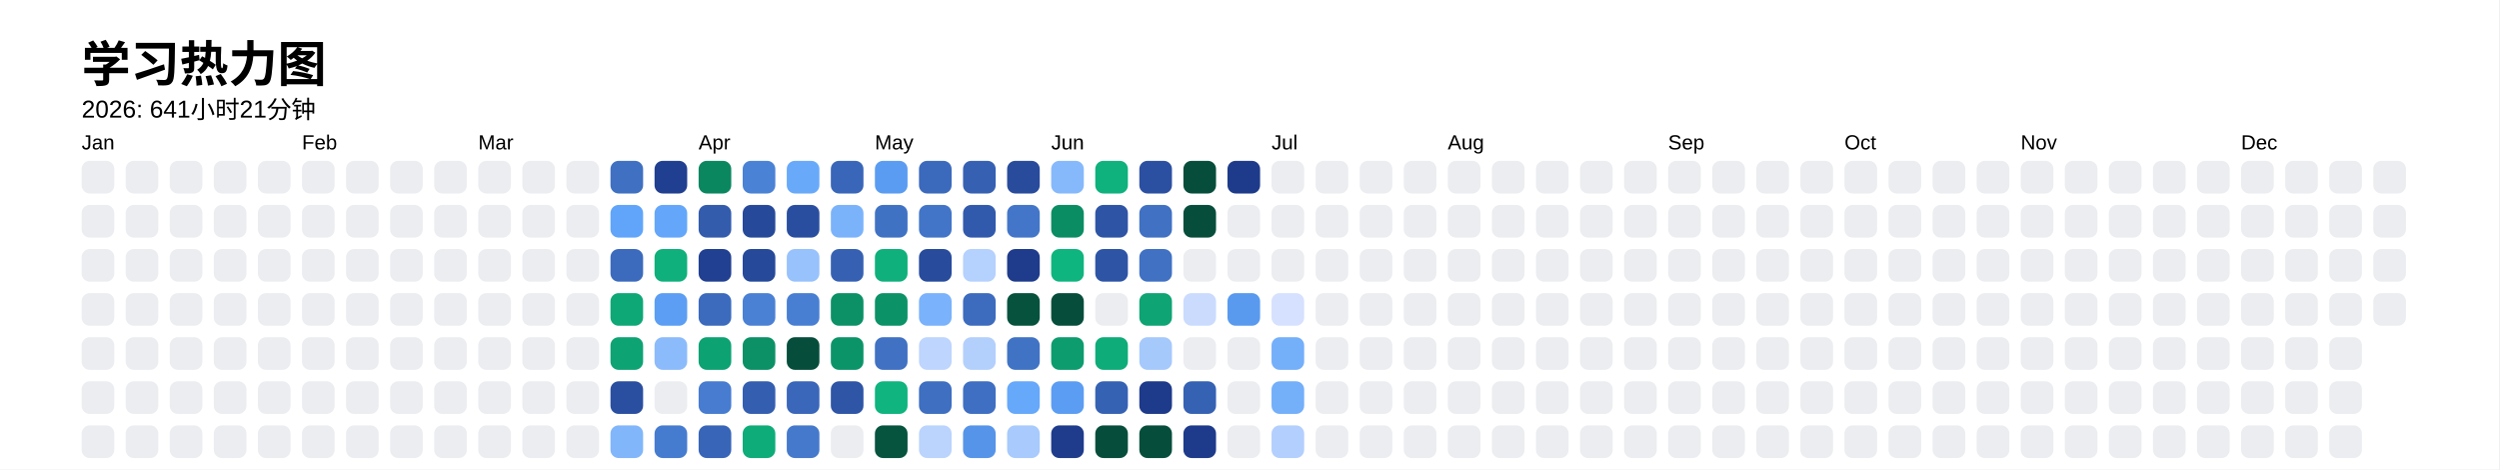
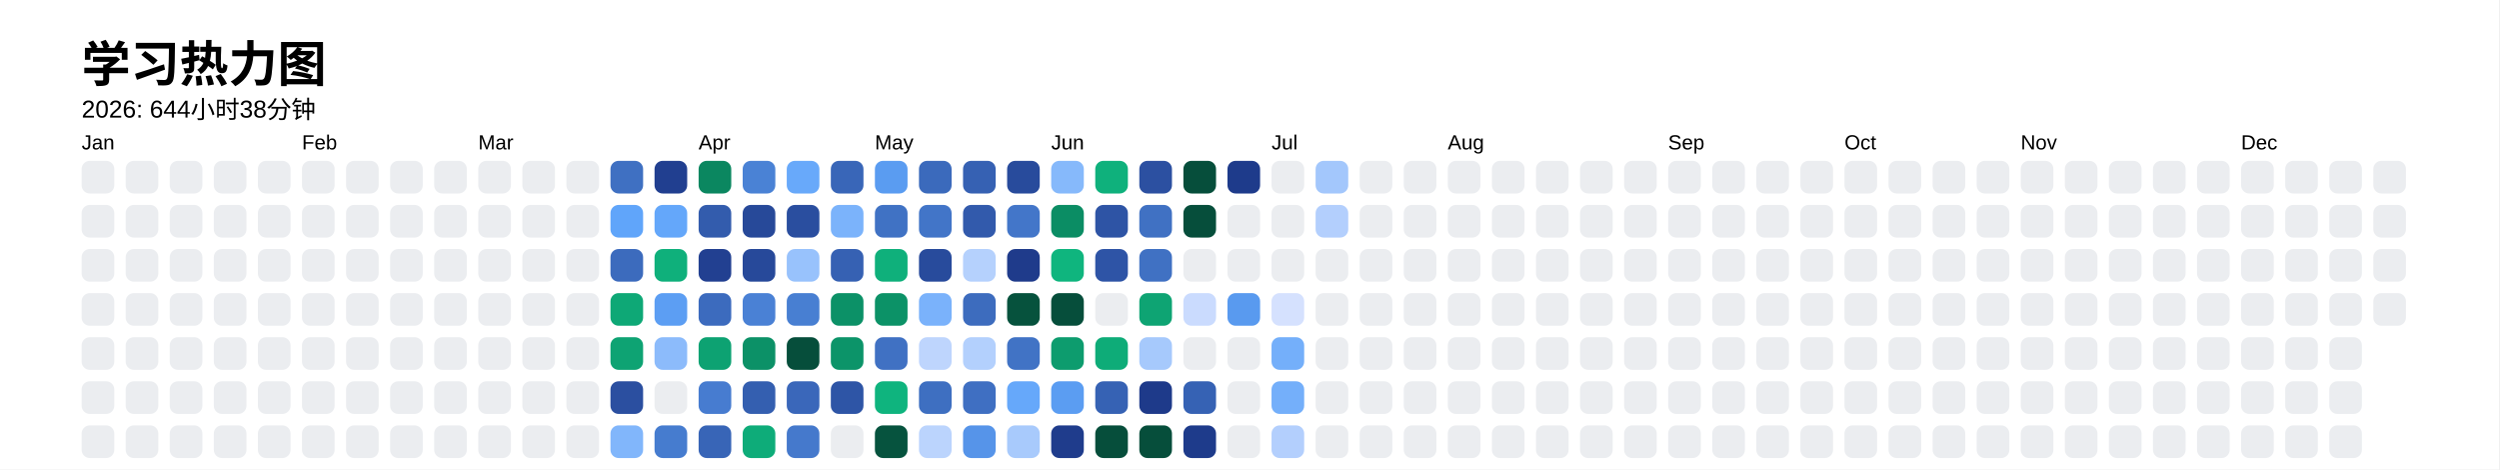
<svg xmlns="http://www.w3.org/2000/svg" style="background-color:white;" baseProfile="full" height="57.5mm" version="1.1" viewBox="0,0,306.2,57.5" width="306.2mm">
  <defs />
  <rect fill="#FFFFFF" height="57.5" width="306.2" x="0" y="0" />
  <text fill="#000000" style="font-size:6px; font-family:Arial; font-weight:bold;" x="10" y="10">学习热力图</text>
-   <text fill="#000000" style="font-size:3px; font-family:Arial;" x="10" y="14.4">2026: 641小时21分钟</text>
+   <text fill="#000000" style="font-size:3px; font-family:Arial;" x="10" y="14.4">2026: 644小时38分钟</text>
  <text fill="#000000" style="font-size:2.5px; font-family:Arial" x="10" y="18.3">Jan</text>
  <rect fill="#ebedf0" height="4" rx="1" ry="1" width="4" x="10" y="19.7" />
  <rect fill="#ebedf0" height="4" rx="1" ry="1" width="4" x="10" y="25.1" />
  <rect fill="#ebedf0" height="4" rx="1" ry="1" width="4" x="10" y="30.5" />
  <rect fill="#ebedf0" height="4" rx="1" ry="1" width="4" x="10" y="35.9" />
  <rect fill="#ebedf0" height="4" rx="1" ry="1" width="4" x="10" y="41.3" />
  <rect fill="#ebedf0" height="4" rx="1" ry="1" width="4" x="10" y="46.7" />
  <rect fill="#ebedf0" height="4" rx="1" ry="1" width="4" x="10" y="52.1" />
  <rect fill="#ebedf0" height="4" rx="1" ry="1" width="4" x="15.4" y="19.7" />
  <rect fill="#ebedf0" height="4" rx="1" ry="1" width="4" x="15.4" y="25.1" />
  <rect fill="#ebedf0" height="4" rx="1" ry="1" width="4" x="15.4" y="30.5" />
  <rect fill="#ebedf0" height="4" rx="1" ry="1" width="4" x="15.4" y="35.9" />
  <rect fill="#ebedf0" height="4" rx="1" ry="1" width="4" x="15.4" y="41.3" />
  <rect fill="#ebedf0" height="4" rx="1" ry="1" width="4" x="15.4" y="46.7" />
  <rect fill="#ebedf0" height="4" rx="1" ry="1" width="4" x="15.4" y="52.1" />
  <rect fill="#ebedf0" height="4" rx="1" ry="1" width="4" x="20.8" y="19.7" />
  <rect fill="#ebedf0" height="4" rx="1" ry="1" width="4" x="20.8" y="25.1" />
  <rect fill="#ebedf0" height="4" rx="1" ry="1" width="4" x="20.8" y="30.5" />
  <rect fill="#ebedf0" height="4" rx="1" ry="1" width="4" x="20.8" y="35.9" />
  <rect fill="#ebedf0" height="4" rx="1" ry="1" width="4" x="20.8" y="41.3" />
  <rect fill="#ebedf0" height="4" rx="1" ry="1" width="4" x="20.8" y="46.7" />
  <rect fill="#ebedf0" height="4" rx="1" ry="1" width="4" x="20.8" y="52.1" />
  <rect fill="#ebedf0" height="4" rx="1" ry="1" width="4" x="26.2" y="19.7" />
  <rect fill="#ebedf0" height="4" rx="1" ry="1" width="4" x="26.2" y="25.1" />
  <rect fill="#ebedf0" height="4" rx="1" ry="1" width="4" x="26.2" y="30.5" />
  <rect fill="#ebedf0" height="4" rx="1" ry="1" width="4" x="26.2" y="35.9" />
  <rect fill="#ebedf0" height="4" rx="1" ry="1" width="4" x="26.2" y="41.3" />
  <rect fill="#ebedf0" height="4" rx="1" ry="1" width="4" x="26.2" y="46.7" />
  <rect fill="#ebedf0" height="4" rx="1" ry="1" width="4" x="26.2" y="52.1" />
  <rect fill="#ebedf0" height="4" rx="1" ry="1" width="4" x="31.6" y="19.7" />
  <rect fill="#ebedf0" height="4" rx="1" ry="1" width="4" x="31.6" y="25.1" />
  <rect fill="#ebedf0" height="4" rx="1" ry="1" width="4" x="31.6" y="30.5" />
  <rect fill="#ebedf0" height="4" rx="1" ry="1" width="4" x="31.6" y="35.9" />
  <rect fill="#ebedf0" height="4" rx="1" ry="1" width="4" x="31.6" y="41.3" />
  <rect fill="#ebedf0" height="4" rx="1" ry="1" width="4" x="31.6" y="46.7" />
  <rect fill="#ebedf0" height="4" rx="1" ry="1" width="4" x="31.6" y="52.1" />
  <text fill="#000000" style="font-size:2.5px; font-family:Arial" x="37.0" y="18.3">Feb</text>
  <rect fill="#ebedf0" height="4" rx="1" ry="1" width="4" x="37.0" y="19.7" />
  <rect fill="#ebedf0" height="4" rx="1" ry="1" width="4" x="37.0" y="25.1" />
  <rect fill="#ebedf0" height="4" rx="1" ry="1" width="4" x="37.0" y="30.5" />
  <rect fill="#ebedf0" height="4" rx="1" ry="1" width="4" x="37.0" y="35.9" />
  <rect fill="#ebedf0" height="4" rx="1" ry="1" width="4" x="37.0" y="41.3" />
  <rect fill="#ebedf0" height="4" rx="1" ry="1" width="4" x="37.0" y="46.7" />
  <rect fill="#ebedf0" height="4" rx="1" ry="1" width="4" x="37.0" y="52.1" />
  <rect fill="#ebedf0" height="4" rx="1" ry="1" width="4" x="42.4" y="19.7" />
  <rect fill="#ebedf0" height="4" rx="1" ry="1" width="4" x="42.4" y="25.1" />
  <rect fill="#ebedf0" height="4" rx="1" ry="1" width="4" x="42.4" y="30.5" />
  <rect fill="#ebedf0" height="4" rx="1" ry="1" width="4" x="42.4" y="35.9" />
  <rect fill="#ebedf0" height="4" rx="1" ry="1" width="4" x="42.4" y="41.3" />
  <rect fill="#ebedf0" height="4" rx="1" ry="1" width="4" x="42.4" y="46.7" />
  <rect fill="#ebedf0" height="4" rx="1" ry="1" width="4" x="42.4" y="52.1" />
  <rect fill="#ebedf0" height="4" rx="1" ry="1" width="4" x="47.8" y="19.7" />
  <rect fill="#ebedf0" height="4" rx="1" ry="1" width="4" x="47.8" y="25.1" />
  <rect fill="#ebedf0" height="4" rx="1" ry="1" width="4" x="47.8" y="30.5" />
  <rect fill="#ebedf0" height="4" rx="1" ry="1" width="4" x="47.8" y="35.9" />
  <rect fill="#ebedf0" height="4" rx="1" ry="1" width="4" x="47.8" y="41.3" />
  <rect fill="#ebedf0" height="4" rx="1" ry="1" width="4" x="47.8" y="46.7" />
  <rect fill="#ebedf0" height="4" rx="1" ry="1" width="4" x="47.8" y="52.1" />
  <rect fill="#ebedf0" height="4" rx="1" ry="1" width="4" x="53.2" y="19.7" />
  <rect fill="#ebedf0" height="4" rx="1" ry="1" width="4" x="53.2" y="25.1" />
  <rect fill="#ebedf0" height="4" rx="1" ry="1" width="4" x="53.2" y="30.5" />
  <rect fill="#ebedf0" height="4" rx="1" ry="1" width="4" x="53.2" y="35.9" />
  <rect fill="#ebedf0" height="4" rx="1" ry="1" width="4" x="53.2" y="41.3" />
  <rect fill="#ebedf0" height="4" rx="1" ry="1" width="4" x="53.2" y="46.7" />
  <rect fill="#ebedf0" height="4" rx="1" ry="1" width="4" x="53.2" y="52.1" />
  <text fill="#000000" style="font-size:2.5px; font-family:Arial" x="58.6" y="18.3">Mar</text>
  <rect fill="#ebedf0" height="4" rx="1" ry="1" width="4" x="58.6" y="19.7" />
  <rect fill="#ebedf0" height="4" rx="1" ry="1" width="4" x="58.6" y="25.1" />
  <rect fill="#ebedf0" height="4" rx="1" ry="1" width="4" x="58.6" y="30.5" />
  <rect fill="#ebedf0" height="4" rx="1" ry="1" width="4" x="58.6" y="35.9" />
  <rect fill="#ebedf0" height="4" rx="1" ry="1" width="4" x="58.6" y="41.3" />
  <rect fill="#ebedf0" height="4" rx="1" ry="1" width="4" x="58.6" y="46.7" />
  <rect fill="#ebedf0" height="4" rx="1" ry="1" width="4" x="58.6" y="52.1" />
  <rect fill="#ebedf0" height="4" rx="1" ry="1" width="4" x="64" y="19.7" />
  <rect fill="#ebedf0" height="4" rx="1" ry="1" width="4" x="64" y="25.1" />
  <rect fill="#ebedf0" height="4" rx="1" ry="1" width="4" x="64" y="30.5" />
  <rect fill="#ebedf0" height="4" rx="1" ry="1" width="4" x="64" y="35.9" />
  <rect fill="#ebedf0" height="4" rx="1" ry="1" width="4" x="64" y="41.3" />
  <rect fill="#ebedf0" height="4" rx="1" ry="1" width="4" x="64" y="46.7" />
  <rect fill="#ebedf0" height="4" rx="1" ry="1" width="4" x="64" y="52.1" />
  <rect fill="#ebedf0" height="4" rx="1" ry="1" width="4" x="69.4" y="19.7" />
  <rect fill="#ebedf0" height="4" rx="1" ry="1" width="4" x="69.4" y="25.1" />
  <rect fill="#ebedf0" height="4" rx="1" ry="1" width="4" x="69.4" y="30.5" />
  <rect fill="#ebedf0" height="4" rx="1" ry="1" width="4" x="69.4" y="35.9" />
  <rect fill="#ebedf0" height="4" rx="1" ry="1" width="4" x="69.4" y="41.3" />
  <rect fill="#ebedf0" height="4" rx="1" ry="1" width="4" x="69.4" y="46.7" />
  <rect fill="#ebedf0" height="4" rx="1" ry="1" width="4" x="69.4" y="52.1" />
  <rect fill="#3f70c2" height="4" rx="1" ry="1" width="4" x="74.8" y="19.7" />
  <rect fill="#60a5fa" height="4" rx="1" ry="1" width="4" x="74.8" y="25.1" />
  <rect fill="#3c6bbd" height="4" rx="1" ry="1" width="4" x="74.8" y="30.5" />
  <rect fill="#0ea876" height="4" rx="1" ry="1" width="4" x="74.8" y="35.9" />
  <rect fill="#0ea373" height="4" rx="1" ry="1" width="4" x="74.8" y="41.3" />
  <rect fill="#2b4fa0" height="4" rx="1" ry="1" width="4" x="74.8" y="46.7" />
  <rect fill="#81b6fb" height="4" rx="1" ry="1" width="4" x="74.8" y="52.1" />
  <rect fill="#213f90" height="4" rx="1" ry="1" width="4" x="80.2" y="19.7" />
  <rect fill="#64a7fa" height="4" rx="1" ry="1" width="4" x="80.2" y="25.1" />
  <rect fill="#0fb07b" height="4" rx="1" ry="1" width="4" x="80.2" y="30.5" />
  <rect fill="#5c9ef3" height="4" rx="1" ry="1" width="4" x="80.2" y="35.9" />
  <rect fill="#8cbbfb" height="4" rx="1" ry="1" width="4" x="80.2" y="41.3" />
  <rect fill="#ebedf0" height="4" rx="1" ry="1" width="4" x="80.2" y="46.7" />
  <rect fill="#467ccf" height="4" rx="1" ry="1" width="4" x="80.2" y="52.1" />
  <text fill="#000000" style="font-size:2.5px; font-family:Arial" x="85.6" y="18.3">Apr</text>
  <rect fill="#0b8760" height="4" rx="1" ry="1" width="4" x="85.6" y="19.7" />
  <rect fill="#335cad" height="4" rx="1" ry="1" width="4" x="85.6" y="25.1" />
  <rect fill="#224091" height="4" rx="1" ry="1" width="4" x="85.6" y="30.5" />
  <rect fill="#3c6bbe" height="4" rx="1" ry="1" width="4" x="85.6" y="35.9" />
  <rect fill="#0da272" height="4" rx="1" ry="1" width="4" x="85.6" y="41.3" />
  <rect fill="#477cd0" height="4" rx="1" ry="1" width="4" x="85.6" y="46.7" />
  <rect fill="#3865b7" height="4" rx="1" ry="1" width="4" x="85.6" y="52.1" />
  <rect fill="#4a82d5" height="4" rx="1" ry="1" width="4" x="91" y="19.7" />
  <rect fill="#274999" height="4" rx="1" ry="1" width="4" x="91" y="25.1" />
  <rect fill="#27499a" height="4" rx="1" ry="1" width="4" x="91" y="30.5" />
  <rect fill="#4a81d5" height="4" rx="1" ry="1" width="4" x="91" y="35.9" />
  <rect fill="#0c9167" height="4" rx="1" ry="1" width="4" x="91" y="41.3" />
  <rect fill="#345fb0" height="4" rx="1" ry="1" width="4" x="91" y="46.7" />
  <rect fill="#0eac79" height="4" rx="1" ry="1" width="4" x="91" y="52.1" />
  <rect fill="#68a9fa" height="4" rx="1" ry="1" width="4" x="96.4" y="19.7" />
  <rect fill="#2a4e9f" height="4" rx="1" ry="1" width="4" x="96.4" y="25.1" />
  <rect fill="#98c2fc" height="4" rx="1" ry="1" width="4" x="96.4" y="30.5" />
  <rect fill="#487fd2" height="4" rx="1" ry="1" width="4" x="96.4" y="35.9" />
  <rect fill="#064e3b" height="4" rx="1" ry="1" width="4" x="96.4" y="41.3" />
  <rect fill="#3a67ba" height="4" rx="1" ry="1" width="4" x="96.4" y="46.7" />
  <rect fill="#4579cc" height="4" rx="1" ry="1" width="4" x="96.4" y="52.1" />
  <rect fill="#3966b8" height="4" rx="1" ry="1" width="4" x="101.8" y="19.7" />
  <rect fill="#7bb3fb" height="4" rx="1" ry="1" width="4" x="101.8" y="25.1" />
  <rect fill="#3661b3" height="4" rx="1" ry="1" width="4" x="101.8" y="30.5" />
  <rect fill="#0c9167" height="4" rx="1" ry="1" width="4" x="101.8" y="35.9" />
  <rect fill="#0c9469" height="4" rx="1" ry="1" width="4" x="101.8" y="41.3" />
  <rect fill="#2e55a6" height="4" rx="1" ry="1" width="4" x="101.8" y="46.7" />
  <rect fill="#ebedf0" height="4" rx="1" ry="1" width="4" x="101.8" y="52.1" />
  <text fill="#000000" style="font-size:2.5px; font-family:Arial" x="107.2" y="18.3">May</text>
  <rect fill="#5a9cf1" height="4" rx="1" ry="1" width="4" x="107.2" y="19.7" />
  <rect fill="#4072c4" height="4" rx="1" ry="1" width="4" x="107.2" y="25.1" />
  <rect fill="#0fb07b" height="4" rx="1" ry="1" width="4" x="107.2" y="30.5" />
  <rect fill="#0c9267" height="4" rx="1" ry="1" width="4" x="107.2" y="35.9" />
  <rect fill="#4071c3" height="4" rx="1" ry="1" width="4" x="107.2" y="41.3" />
  <rect fill="#0fb47e" height="4" rx="1" ry="1" width="4" x="107.2" y="46.7" />
  <rect fill="#06533e" height="4" rx="1" ry="1" width="4" x="107.2" y="52.1" />
  <rect fill="#3b6abc" height="4" rx="1" ry="1" width="4" x="112.6" y="19.7" />
  <rect fill="#4275c8" height="4" rx="1" ry="1" width="4" x="112.6" y="25.1" />
  <rect fill="#284b9c" height="4" rx="1" ry="1" width="4" x="112.6" y="30.5" />
  <rect fill="#7ab2fb" height="4" rx="1" ry="1" width="4" x="112.6" y="35.9" />
  <rect fill="#bed5fd" height="4" rx="1" ry="1" width="4" x="112.6" y="41.3" />
  <rect fill="#3e6fc1" height="4" rx="1" ry="1" width="4" x="112.6" y="46.7" />
  <rect fill="#bbd4fd" height="4" rx="1" ry="1" width="4" x="112.6" y="52.1" />
  <rect fill="#3661b3" height="4" rx="1" ry="1" width="4" x="118" y="19.7" />
  <rect fill="#325aac" height="4" rx="1" ry="1" width="4" x="118" y="25.1" />
  <rect fill="#b5d1fd" height="4" rx="1" ry="1" width="4" x="118" y="30.5" />
  <rect fill="#3d6cbe" height="4" rx="1" ry="1" width="4" x="118" y="35.9" />
  <rect fill="#b3d0fd" height="4" rx="1" ry="1" width="4" x="118" y="41.3" />
  <rect fill="#3f6fc2" height="4" rx="1" ry="1" width="4" x="118" y="46.7" />
  <rect fill="#5694e9" height="4" rx="1" ry="1" width="4" x="118" y="52.1" />
  <rect fill="#284b9c" height="4" rx="1" ry="1" width="4" x="123.4" y="19.7" />
  <rect fill="#4376c9" height="4" rx="1" ry="1" width="4" x="123.4" y="25.1" />
  <rect fill="#1f3b8b" height="4" rx="1" ry="1" width="4" x="123.4" y="30.5" />
  <rect fill="#06523d" height="4" rx="1" ry="1" width="4" x="123.4" y="35.9" />
  <rect fill="#4173c5" height="4" rx="1" ry="1" width="4" x="123.4" y="41.3" />
  <rect fill="#66a8fa" height="4" rx="1" ry="1" width="4" x="123.4" y="46.7" />
  <rect fill="#a8cafc" height="4" rx="1" ry="1" width="4" x="123.4" y="52.1" />
  <text fill="#000000" style="font-size:2.5px; font-family:Arial" x="128.8" y="18.3">Jun</text>
  <rect fill="#86b9fb" height="4" rx="1" ry="1" width="4" x="128.8" y="19.7" />
  <rect fill="#0b8d64" height="4" rx="1" ry="1" width="4" x="128.8" y="25.1" />
  <rect fill="#0fb57e" height="4" rx="1" ry="1" width="4" x="128.8" y="30.5" />
  <rect fill="#064e3b" height="4" rx="1" ry="1" width="4" x="128.8" y="35.9" />
  <rect fill="#0d9c6e" height="4" rx="1" ry="1" width="4" x="128.8" y="41.3" />
  <rect fill="#5b9df2" height="4" rx="1" ry="1" width="4" x="128.8" y="46.7" />
  <rect fill="#1f3c8c" height="4" rx="1" ry="1" width="4" x="128.8" y="52.1" />
  <rect fill="#0fb17c" height="4" rx="1" ry="1" width="4" x="134.2" y="19.7" />
  <rect fill="#2e54a5" height="4" rx="1" ry="1" width="4" x="134.2" y="25.1" />
  <rect fill="#2e54a6" height="4" rx="1" ry="1" width="4" x="134.2" y="30.5" />
  <rect fill="#ebedf0" height="4" rx="1" ry="1" width="4" x="134.2" y="35.9" />
  <rect fill="#0eac78" height="4" rx="1" ry="1" width="4" x="134.2" y="41.3" />
  <rect fill="#3662b4" height="4" rx="1" ry="1" width="4" x="134.2" y="46.7" />
  <rect fill="#064e3b" height="4" rx="1" ry="1" width="4" x="134.2" y="52.1" />
  <rect fill="#2c50a1" height="4" rx="1" ry="1" width="4" x="139.6" y="19.7" />
  <rect fill="#4071c3" height="4" rx="1" ry="1" width="4" x="139.6" y="25.1" />
  <rect fill="#4071c3" height="4" rx="1" ry="1" width="4" x="139.6" y="30.5" />
  <rect fill="#0ea473" height="4" rx="1" ry="1" width="4" x="139.6" y="35.9" />
  <rect fill="#a6c9fc" height="4" rx="1" ry="1" width="4" x="139.6" y="41.3" />
  <rect fill="#1e3a8a" height="4" rx="1" ry="1" width="4" x="139.6" y="46.7" />
  <rect fill="#064e3b" height="4" rx="1" ry="1" width="4" x="139.6" y="52.1" />
  <rect fill="#064e3b" height="4" rx="1" ry="1" width="4" x="145" y="19.7" />
  <rect fill="#064e3b" height="4" rx="1" ry="1" width="4" x="145" y="25.1" />
  <rect fill="#ebedf0" height="4" rx="1" ry="1" width="4" x="145" y="30.5" />
  <rect fill="#cadbfe" height="4" rx="1" ry="1" width="4" x="145" y="35.9" />
  <rect fill="#ebedf0" height="4" rx="1" ry="1" width="4" x="145" y="41.3" />
  <rect fill="#3662b4" height="4" rx="1" ry="1" width="4" x="145" y="46.7" />
  <rect fill="#1e3b8b" height="4" rx="1" ry="1" width="4" x="145" y="52.1" />
  <rect fill="#1e3b8b" height="4" rx="1" ry="1" width="4" x="150.4" y="19.7" />
  <rect fill="#ebedf0" height="4" rx="1" ry="1" width="4" x="150.4" y="25.1" />
  <rect fill="#ebedf0" height="4" rx="1" ry="1" width="4" x="150.4" y="30.5" />
  <rect fill="#599aef" height="4" rx="1" ry="1" width="4" x="150.4" y="35.9" />
  <rect fill="#ebedf0" height="4" rx="1" ry="1" width="4" x="150.4" y="41.3" />
  <rect fill="#ebedf0" height="4" rx="1" ry="1" width="4" x="150.4" y="46.7" />
  <rect fill="#ebedf0" height="4" rx="1" ry="1" width="4" x="150.4" y="52.1" />
  <text fill="#000000" style="font-size:2.5px; font-family:Arial" x="155.8" y="18.3">Jul</text>
  <rect fill="#ebedf0" height="4" rx="1" ry="1" width="4" x="155.8" y="19.7" />
  <rect fill="#ebedf0" height="4" rx="1" ry="1" width="4" x="155.8" y="25.1" />
  <rect fill="#ebedf0" height="4" rx="1" ry="1" width="4" x="155.8" y="30.5" />
  <rect fill="#d5e1fe" height="4" rx="1" ry="1" width="4" x="155.8" y="35.9" />
  <rect fill="#74affa" height="4" rx="1" ry="1" width="4" x="155.8" y="41.3" />
  <rect fill="#74affa" height="4" rx="1" ry="1" width="4" x="155.8" y="46.7" />
  <rect fill="#b3cffd" height="4" rx="1" ry="1" width="4" x="155.8" y="52.1" />
-   <rect fill="#ebedf0" height="4" rx="1" ry="1" width="4" x="161.2" y="19.7" />
-   <rect fill="#ebedf0" height="4" rx="1" ry="1" width="4" x="161.2" y="25.1" />
+   <rect fill="#a3c7fc" height="4" rx="1" ry="1" width="4" x="161.2" y="19.7" />
+   <rect fill="#b3cffd" height="4" rx="1" ry="1" width="4" x="161.2" y="25.1" />
  <rect fill="#ebedf0" height="4" rx="1" ry="1" width="4" x="161.2" y="30.5" />
  <rect fill="#ebedf0" height="4" rx="1" ry="1" width="4" x="161.2" y="35.9" />
  <rect fill="#ebedf0" height="4" rx="1" ry="1" width="4" x="161.2" y="41.3" />
  <rect fill="#ebedf0" height="4" rx="1" ry="1" width="4" x="161.2" y="46.7" />
  <rect fill="#ebedf0" height="4" rx="1" ry="1" width="4" x="161.2" y="52.1" />
  <rect fill="#ebedf0" height="4" rx="1" ry="1" width="4" x="166.6" y="19.7" />
  <rect fill="#ebedf0" height="4" rx="1" ry="1" width="4" x="166.6" y="25.1" />
  <rect fill="#ebedf0" height="4" rx="1" ry="1" width="4" x="166.6" y="30.5" />
  <rect fill="#ebedf0" height="4" rx="1" ry="1" width="4" x="166.6" y="35.9" />
  <rect fill="#ebedf0" height="4" rx="1" ry="1" width="4" x="166.6" y="41.3" />
  <rect fill="#ebedf0" height="4" rx="1" ry="1" width="4" x="166.6" y="46.7" />
  <rect fill="#ebedf0" height="4" rx="1" ry="1" width="4" x="166.6" y="52.1" />
  <rect fill="#ebedf0" height="4" rx="1" ry="1" width="4" x="172" y="19.7" />
  <rect fill="#ebedf0" height="4" rx="1" ry="1" width="4" x="172" y="25.1" />
  <rect fill="#ebedf0" height="4" rx="1" ry="1" width="4" x="172" y="30.5" />
  <rect fill="#ebedf0" height="4" rx="1" ry="1" width="4" x="172" y="35.9" />
  <rect fill="#ebedf0" height="4" rx="1" ry="1" width="4" x="172" y="41.3" />
  <rect fill="#ebedf0" height="4" rx="1" ry="1" width="4" x="172" y="46.7" />
  <rect fill="#ebedf0" height="4" rx="1" ry="1" width="4" x="172" y="52.1" />
  <text fill="#000000" style="font-size:2.5px; font-family:Arial" x="177.4" y="18.3">Aug</text>
  <rect fill="#ebedf0" height="4" rx="1" ry="1" width="4" x="177.4" y="19.7" />
  <rect fill="#ebedf0" height="4" rx="1" ry="1" width="4" x="177.4" y="25.1" />
  <rect fill="#ebedf0" height="4" rx="1" ry="1" width="4" x="177.4" y="30.5" />
  <rect fill="#ebedf0" height="4" rx="1" ry="1" width="4" x="177.4" y="35.9" />
  <rect fill="#ebedf0" height="4" rx="1" ry="1" width="4" x="177.4" y="41.3" />
  <rect fill="#ebedf0" height="4" rx="1" ry="1" width="4" x="177.4" y="46.7" />
  <rect fill="#ebedf0" height="4" rx="1" ry="1" width="4" x="177.4" y="52.1" />
  <rect fill="#ebedf0" height="4" rx="1" ry="1" width="4" x="182.8" y="19.7" />
  <rect fill="#ebedf0" height="4" rx="1" ry="1" width="4" x="182.8" y="25.1" />
  <rect fill="#ebedf0" height="4" rx="1" ry="1" width="4" x="182.8" y="30.5" />
  <rect fill="#ebedf0" height="4" rx="1" ry="1" width="4" x="182.8" y="35.9" />
  <rect fill="#ebedf0" height="4" rx="1" ry="1" width="4" x="182.8" y="41.3" />
  <rect fill="#ebedf0" height="4" rx="1" ry="1" width="4" x="182.8" y="46.7" />
  <rect fill="#ebedf0" height="4" rx="1" ry="1" width="4" x="182.8" y="52.1" />
  <rect fill="#ebedf0" height="4" rx="1" ry="1" width="4" x="188.2" y="19.7" />
  <rect fill="#ebedf0" height="4" rx="1" ry="1" width="4" x="188.2" y="25.1" />
  <rect fill="#ebedf0" height="4" rx="1" ry="1" width="4" x="188.2" y="30.5" />
  <rect fill="#ebedf0" height="4" rx="1" ry="1" width="4" x="188.2" y="35.9" />
  <rect fill="#ebedf0" height="4" rx="1" ry="1" width="4" x="188.2" y="41.3" />
  <rect fill="#ebedf0" height="4" rx="1" ry="1" width="4" x="188.2" y="46.7" />
  <rect fill="#ebedf0" height="4" rx="1" ry="1" width="4" x="188.2" y="52.1" />
  <rect fill="#ebedf0" height="4" rx="1" ry="1" width="4" x="193.6" y="19.7" />
  <rect fill="#ebedf0" height="4" rx="1" ry="1" width="4" x="193.6" y="25.1" />
  <rect fill="#ebedf0" height="4" rx="1" ry="1" width="4" x="193.6" y="30.5" />
  <rect fill="#ebedf0" height="4" rx="1" ry="1" width="4" x="193.6" y="35.9" />
  <rect fill="#ebedf0" height="4" rx="1" ry="1" width="4" x="193.6" y="41.3" />
  <rect fill="#ebedf0" height="4" rx="1" ry="1" width="4" x="193.6" y="46.7" />
  <rect fill="#ebedf0" height="4" rx="1" ry="1" width="4" x="193.6" y="52.1" />
  <rect fill="#ebedf0" height="4" rx="1" ry="1" width="4" x="199" y="19.7" />
  <rect fill="#ebedf0" height="4" rx="1" ry="1" width="4" x="199" y="25.1" />
  <rect fill="#ebedf0" height="4" rx="1" ry="1" width="4" x="199" y="30.5" />
  <rect fill="#ebedf0" height="4" rx="1" ry="1" width="4" x="199" y="35.9" />
  <rect fill="#ebedf0" height="4" rx="1" ry="1" width="4" x="199" y="41.3" />
  <rect fill="#ebedf0" height="4" rx="1" ry="1" width="4" x="199" y="46.7" />
  <rect fill="#ebedf0" height="4" rx="1" ry="1" width="4" x="199" y="52.1" />
  <text fill="#000000" style="font-size:2.5px; font-family:Arial" x="204.4" y="18.3">Sep</text>
  <rect fill="#ebedf0" height="4" rx="1" ry="1" width="4" x="204.4" y="19.7" />
  <rect fill="#ebedf0" height="4" rx="1" ry="1" width="4" x="204.4" y="25.1" />
  <rect fill="#ebedf0" height="4" rx="1" ry="1" width="4" x="204.4" y="30.5" />
  <rect fill="#ebedf0" height="4" rx="1" ry="1" width="4" x="204.4" y="35.9" />
  <rect fill="#ebedf0" height="4" rx="1" ry="1" width="4" x="204.4" y="41.3" />
  <rect fill="#ebedf0" height="4" rx="1" ry="1" width="4" x="204.4" y="46.7" />
  <rect fill="#ebedf0" height="4" rx="1" ry="1" width="4" x="204.4" y="52.1" />
  <rect fill="#ebedf0" height="4" rx="1" ry="1" width="4" x="209.8" y="19.7" />
  <rect fill="#ebedf0" height="4" rx="1" ry="1" width="4" x="209.8" y="25.1" />
  <rect fill="#ebedf0" height="4" rx="1" ry="1" width="4" x="209.8" y="30.5" />
  <rect fill="#ebedf0" height="4" rx="1" ry="1" width="4" x="209.8" y="35.9" />
  <rect fill="#ebedf0" height="4" rx="1" ry="1" width="4" x="209.8" y="41.3" />
  <rect fill="#ebedf0" height="4" rx="1" ry="1" width="4" x="209.8" y="46.7" />
  <rect fill="#ebedf0" height="4" rx="1" ry="1" width="4" x="209.8" y="52.1" />
  <rect fill="#ebedf0" height="4" rx="1" ry="1" width="4" x="215.2" y="19.7" />
  <rect fill="#ebedf0" height="4" rx="1" ry="1" width="4" x="215.2" y="25.1" />
  <rect fill="#ebedf0" height="4" rx="1" ry="1" width="4" x="215.2" y="30.5" />
  <rect fill="#ebedf0" height="4" rx="1" ry="1" width="4" x="215.2" y="35.9" />
  <rect fill="#ebedf0" height="4" rx="1" ry="1" width="4" x="215.2" y="41.3" />
  <rect fill="#ebedf0" height="4" rx="1" ry="1" width="4" x="215.2" y="46.7" />
  <rect fill="#ebedf0" height="4" rx="1" ry="1" width="4" x="215.2" y="52.1" />
  <rect fill="#ebedf0" height="4" rx="1" ry="1" width="4" x="220.6" y="19.7" />
  <rect fill="#ebedf0" height="4" rx="1" ry="1" width="4" x="220.6" y="25.1" />
  <rect fill="#ebedf0" height="4" rx="1" ry="1" width="4" x="220.6" y="30.5" />
  <rect fill="#ebedf0" height="4" rx="1" ry="1" width="4" x="220.6" y="35.9" />
  <rect fill="#ebedf0" height="4" rx="1" ry="1" width="4" x="220.6" y="41.3" />
  <rect fill="#ebedf0" height="4" rx="1" ry="1" width="4" x="220.6" y="46.7" />
  <rect fill="#ebedf0" height="4" rx="1" ry="1" width="4" x="220.6" y="52.1" />
  <text fill="#000000" style="font-size:2.5px; font-family:Arial" x="226" y="18.3">Oct</text>
  <rect fill="#ebedf0" height="4" rx="1" ry="1" width="4" x="226" y="19.7" />
  <rect fill="#ebedf0" height="4" rx="1" ry="1" width="4" x="226" y="25.1" />
  <rect fill="#ebedf0" height="4" rx="1" ry="1" width="4" x="226" y="30.5" />
  <rect fill="#ebedf0" height="4" rx="1" ry="1" width="4" x="226" y="35.9" />
  <rect fill="#ebedf0" height="4" rx="1" ry="1" width="4" x="226" y="41.3" />
  <rect fill="#ebedf0" height="4" rx="1" ry="1" width="4" x="226" y="46.7" />
  <rect fill="#ebedf0" height="4" rx="1" ry="1" width="4" x="226" y="52.1" />
  <rect fill="#ebedf0" height="4" rx="1" ry="1" width="4" x="231.4" y="19.7" />
  <rect fill="#ebedf0" height="4" rx="1" ry="1" width="4" x="231.4" y="25.1" />
  <rect fill="#ebedf0" height="4" rx="1" ry="1" width="4" x="231.4" y="30.5" />
  <rect fill="#ebedf0" height="4" rx="1" ry="1" width="4" x="231.4" y="35.9" />
  <rect fill="#ebedf0" height="4" rx="1" ry="1" width="4" x="231.4" y="41.3" />
  <rect fill="#ebedf0" height="4" rx="1" ry="1" width="4" x="231.4" y="46.7" />
  <rect fill="#ebedf0" height="4" rx="1" ry="1" width="4" x="231.4" y="52.1" />
  <rect fill="#ebedf0" height="4" rx="1" ry="1" width="4" x="236.8" y="19.7" />
  <rect fill="#ebedf0" height="4" rx="1" ry="1" width="4" x="236.8" y="25.1" />
  <rect fill="#ebedf0" height="4" rx="1" ry="1" width="4" x="236.8" y="30.5" />
  <rect fill="#ebedf0" height="4" rx="1" ry="1" width="4" x="236.8" y="35.9" />
  <rect fill="#ebedf0" height="4" rx="1" ry="1" width="4" x="236.8" y="41.3" />
  <rect fill="#ebedf0" height="4" rx="1" ry="1" width="4" x="236.8" y="46.7" />
  <rect fill="#ebedf0" height="4" rx="1" ry="1" width="4" x="236.8" y="52.1" />
  <rect fill="#ebedf0" height="4" rx="1" ry="1" width="4" x="242.2" y="19.7" />
  <rect fill="#ebedf0" height="4" rx="1" ry="1" width="4" x="242.2" y="25.1" />
  <rect fill="#ebedf0" height="4" rx="1" ry="1" width="4" x="242.2" y="30.5" />
  <rect fill="#ebedf0" height="4" rx="1" ry="1" width="4" x="242.2" y="35.9" />
  <rect fill="#ebedf0" height="4" rx="1" ry="1" width="4" x="242.2" y="41.3" />
  <rect fill="#ebedf0" height="4" rx="1" ry="1" width="4" x="242.2" y="46.7" />
  <rect fill="#ebedf0" height="4" rx="1" ry="1" width="4" x="242.2" y="52.1" />
  <text fill="#000000" style="font-size:2.5px; font-family:Arial" x="247.6" y="18.3">Nov</text>
  <rect fill="#ebedf0" height="4" rx="1" ry="1" width="4" x="247.6" y="19.7" />
  <rect fill="#ebedf0" height="4" rx="1" ry="1" width="4" x="247.6" y="25.1" />
  <rect fill="#ebedf0" height="4" rx="1" ry="1" width="4" x="247.6" y="30.5" />
  <rect fill="#ebedf0" height="4" rx="1" ry="1" width="4" x="247.6" y="35.9" />
  <rect fill="#ebedf0" height="4" rx="1" ry="1" width="4" x="247.6" y="41.3" />
  <rect fill="#ebedf0" height="4" rx="1" ry="1" width="4" x="247.6" y="46.7" />
  <rect fill="#ebedf0" height="4" rx="1" ry="1" width="4" x="247.6" y="52.1" />
  <rect fill="#ebedf0" height="4" rx="1" ry="1" width="4" x="253" y="19.7" />
  <rect fill="#ebedf0" height="4" rx="1" ry="1" width="4" x="253" y="25.1" />
  <rect fill="#ebedf0" height="4" rx="1" ry="1" width="4" x="253" y="30.5" />
  <rect fill="#ebedf0" height="4" rx="1" ry="1" width="4" x="253" y="35.9" />
  <rect fill="#ebedf0" height="4" rx="1" ry="1" width="4" x="253" y="41.3" />
  <rect fill="#ebedf0" height="4" rx="1" ry="1" width="4" x="253" y="46.7" />
  <rect fill="#ebedf0" height="4" rx="1" ry="1" width="4" x="253" y="52.1" />
  <rect fill="#ebedf0" height="4" rx="1" ry="1" width="4" x="258.4" y="19.7" />
  <rect fill="#ebedf0" height="4" rx="1" ry="1" width="4" x="258.4" y="25.1" />
  <rect fill="#ebedf0" height="4" rx="1" ry="1" width="4" x="258.4" y="30.5" />
  <rect fill="#ebedf0" height="4" rx="1" ry="1" width="4" x="258.4" y="35.9" />
  <rect fill="#ebedf0" height="4" rx="1" ry="1" width="4" x="258.4" y="41.3" />
  <rect fill="#ebedf0" height="4" rx="1" ry="1" width="4" x="258.4" y="46.7" />
  <rect fill="#ebedf0" height="4" rx="1" ry="1" width="4" x="258.4" y="52.1" />
  <rect fill="#ebedf0" height="4" rx="1" ry="1" width="4" x="263.8" y="19.7" />
  <rect fill="#ebedf0" height="4" rx="1" ry="1" width="4" x="263.8" y="25.1" />
  <rect fill="#ebedf0" height="4" rx="1" ry="1" width="4" x="263.8" y="30.5" />
  <rect fill="#ebedf0" height="4" rx="1" ry="1" width="4" x="263.8" y="35.9" />
  <rect fill="#ebedf0" height="4" rx="1" ry="1" width="4" x="263.8" y="41.3" />
  <rect fill="#ebedf0" height="4" rx="1" ry="1" width="4" x="263.8" y="46.7" />
  <rect fill="#ebedf0" height="4" rx="1" ry="1" width="4" x="263.8" y="52.1" />
  <rect fill="#ebedf0" height="4" rx="1" ry="1" width="4" x="269.2" y="19.7" />
  <rect fill="#ebedf0" height="4" rx="1" ry="1" width="4" x="269.2" y="25.1" />
  <rect fill="#ebedf0" height="4" rx="1" ry="1" width="4" x="269.2" y="30.5" />
  <rect fill="#ebedf0" height="4" rx="1" ry="1" width="4" x="269.2" y="35.9" />
  <rect fill="#ebedf0" height="4" rx="1" ry="1" width="4" x="269.2" y="41.3" />
  <rect fill="#ebedf0" height="4" rx="1" ry="1" width="4" x="269.2" y="46.7" />
  <rect fill="#ebedf0" height="4" rx="1" ry="1" width="4" x="269.2" y="52.1" />
  <text fill="#000000" style="font-size:2.5px; font-family:Arial" x="274.6" y="18.3">Dec</text>
  <rect fill="#ebedf0" height="4" rx="1" ry="1" width="4" x="274.6" y="19.7" />
  <rect fill="#ebedf0" height="4" rx="1" ry="1" width="4" x="274.6" y="25.1" />
  <rect fill="#ebedf0" height="4" rx="1" ry="1" width="4" x="274.6" y="30.5" />
  <rect fill="#ebedf0" height="4" rx="1" ry="1" width="4" x="274.6" y="35.9" />
  <rect fill="#ebedf0" height="4" rx="1" ry="1" width="4" x="274.6" y="41.3" />
  <rect fill="#ebedf0" height="4" rx="1" ry="1" width="4" x="274.6" y="46.7" />
  <rect fill="#ebedf0" height="4" rx="1" ry="1" width="4" x="274.6" y="52.1" />
  <rect fill="#ebedf0" height="4" rx="1" ry="1" width="4" x="280" y="19.7" />
  <rect fill="#ebedf0" height="4" rx="1" ry="1" width="4" x="280" y="25.1" />
  <rect fill="#ebedf0" height="4" rx="1" ry="1" width="4" x="280" y="30.5" />
  <rect fill="#ebedf0" height="4" rx="1" ry="1" width="4" x="280" y="35.9" />
  <rect fill="#ebedf0" height="4" rx="1" ry="1" width="4" x="280" y="41.3" />
  <rect fill="#ebedf0" height="4" rx="1" ry="1" width="4" x="280" y="46.7" />
  <rect fill="#ebedf0" height="4" rx="1" ry="1" width="4" x="280" y="52.1" />
  <rect fill="#ebedf0" height="4" rx="1" ry="1" width="4" x="285.4" y="19.7" />
  <rect fill="#ebedf0" height="4" rx="1" ry="1" width="4" x="285.4" y="25.1" />
  <rect fill="#ebedf0" height="4" rx="1" ry="1" width="4" x="285.4" y="30.5" />
  <rect fill="#ebedf0" height="4" rx="1" ry="1" width="4" x="285.4" y="35.9" />
  <rect fill="#ebedf0" height="4" rx="1" ry="1" width="4" x="285.4" y="41.3" />
  <rect fill="#ebedf0" height="4" rx="1" ry="1" width="4" x="285.4" y="46.7" />
  <rect fill="#ebedf0" height="4" rx="1" ry="1" width="4" x="285.4" y="52.1" />
  <rect fill="#ebedf0" height="4" rx="1" ry="1" width="4" x="290.8" y="19.7" />
  <rect fill="#ebedf0" height="4" rx="1" ry="1" width="4" x="290.8" y="25.1" />
  <rect fill="#ebedf0" height="4" rx="1" ry="1" width="4" x="290.8" y="30.5" />
  <rect fill="#ebedf0" height="4" rx="1" ry="1" width="4" x="290.8" y="35.9" />
</svg>
